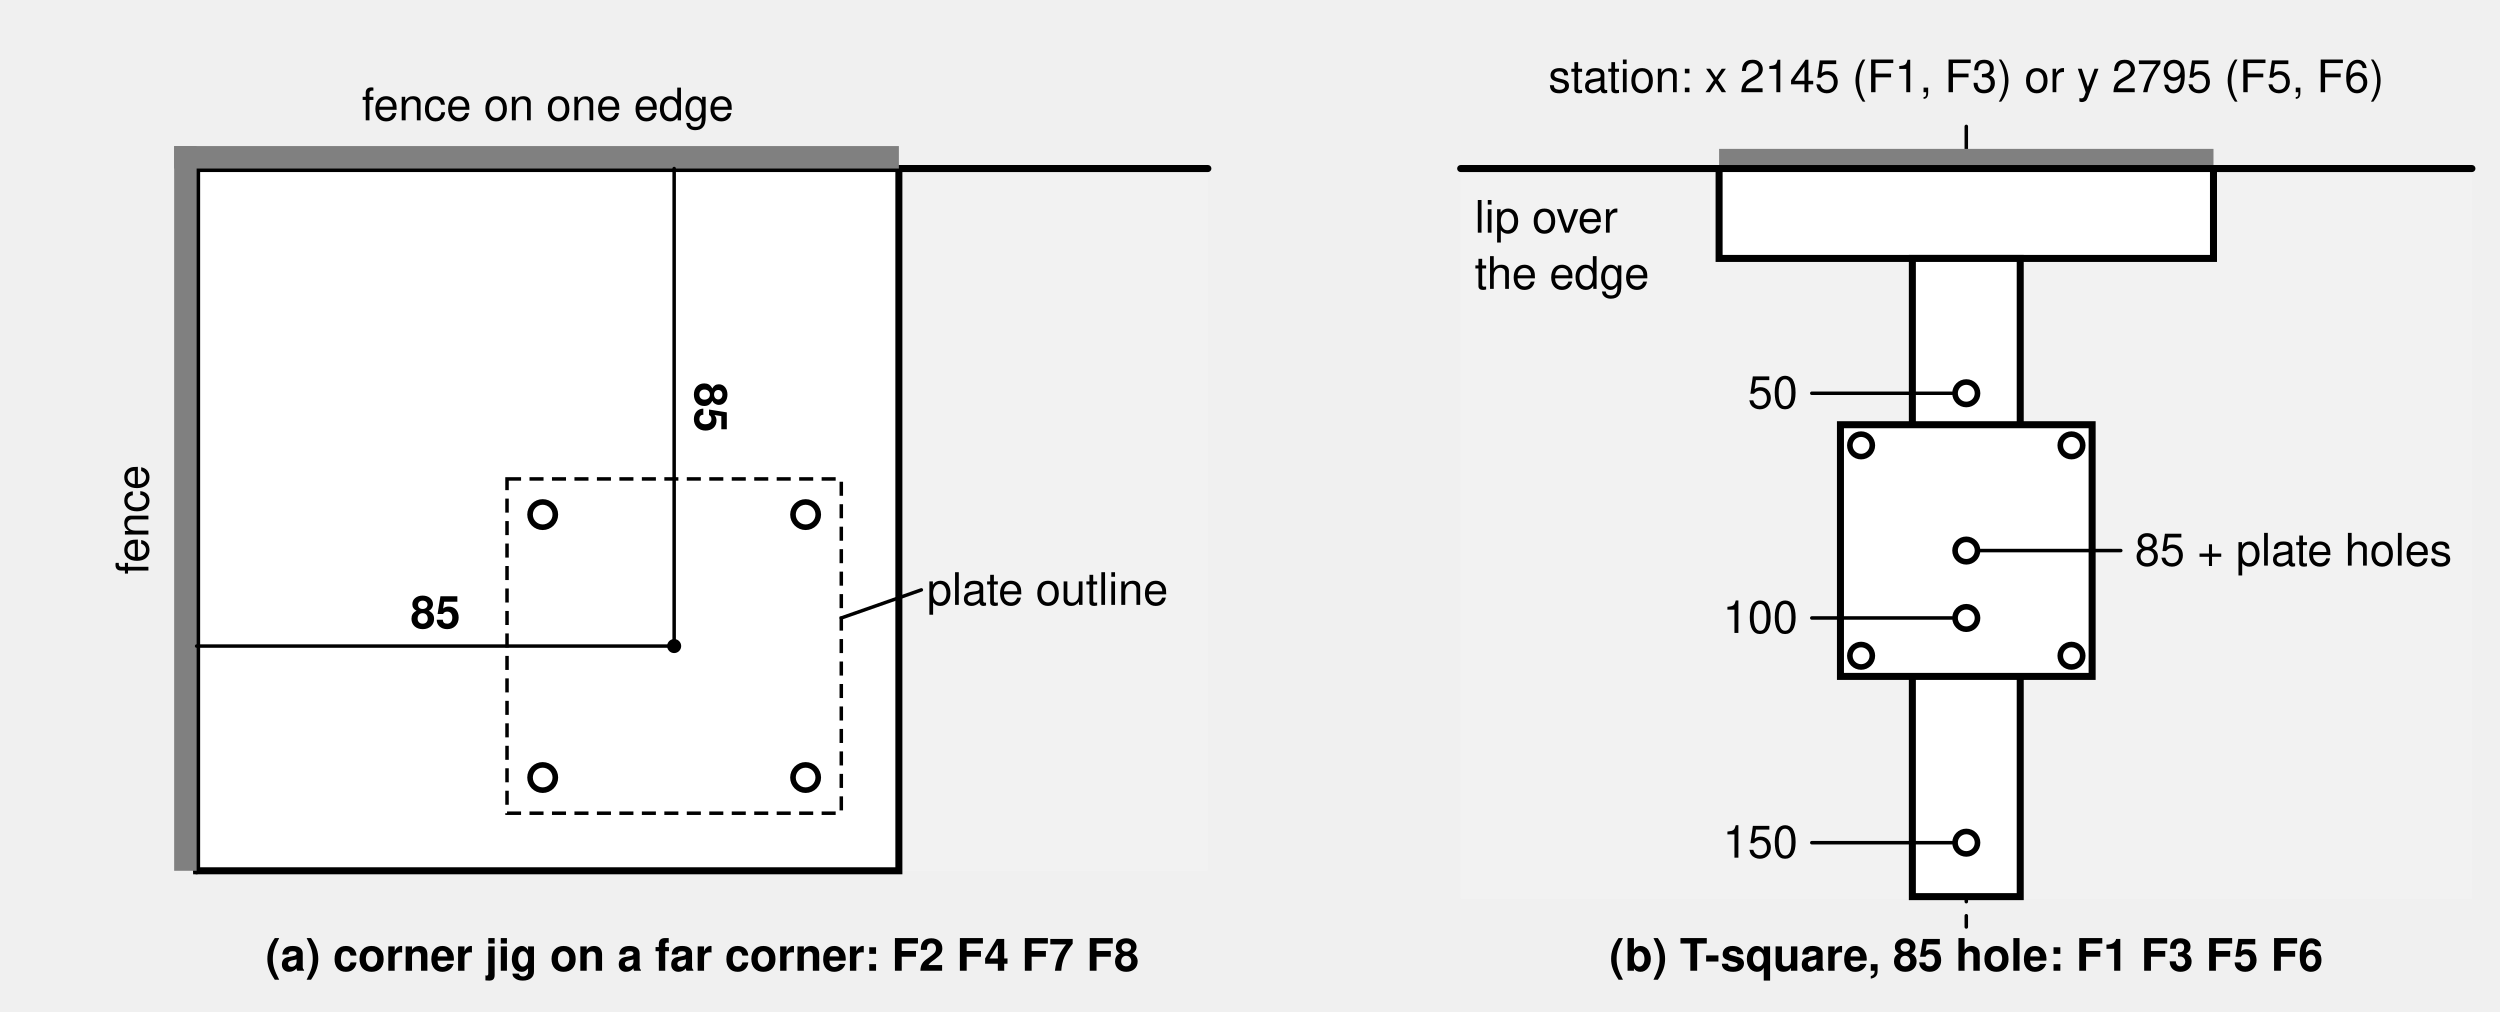
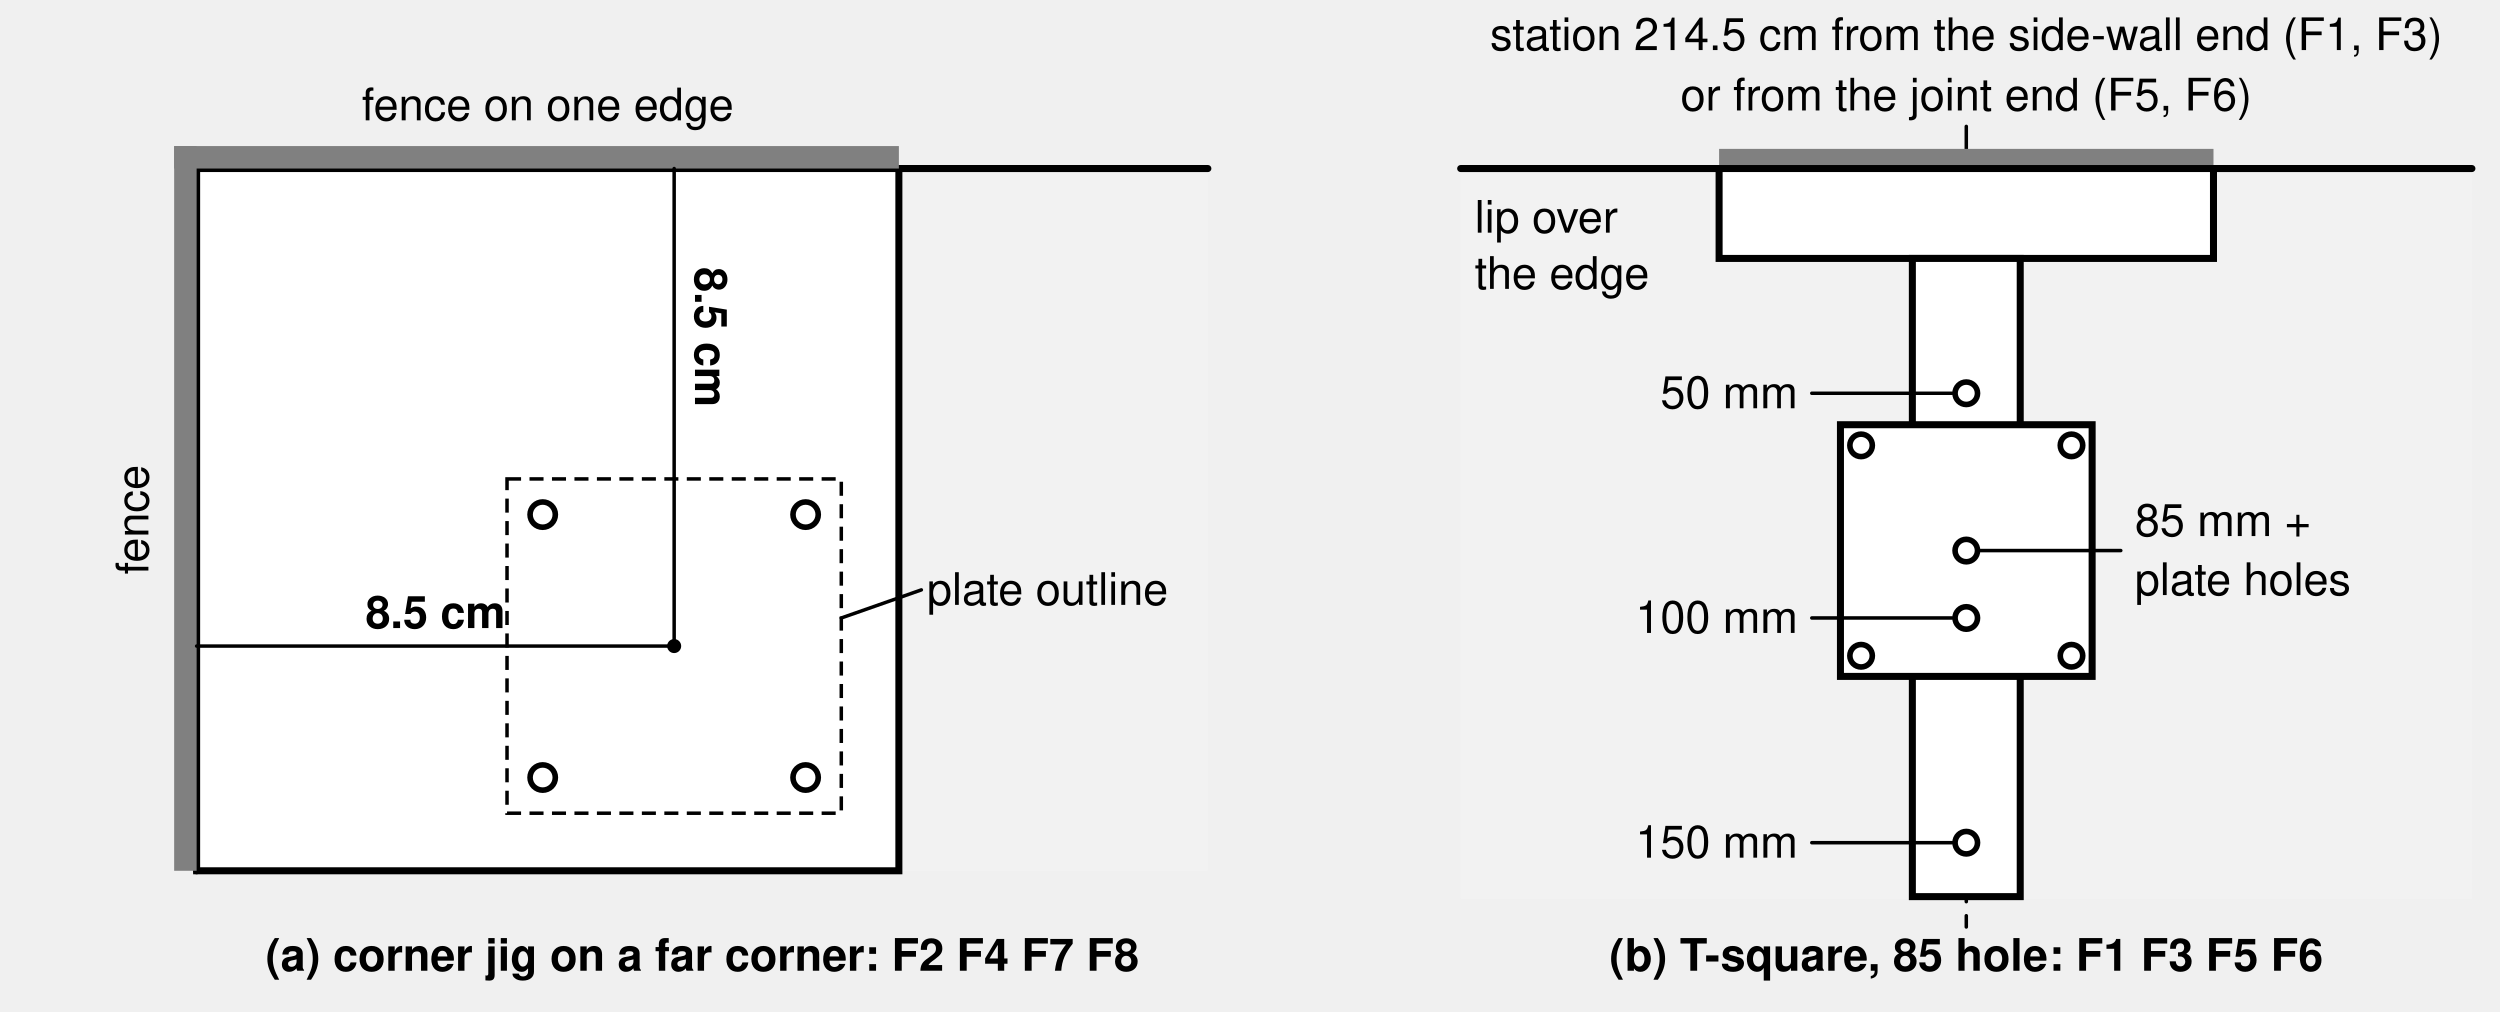
<svg xmlns="http://www.w3.org/2000/svg" viewBox="0 0 178 72" width="178mm" height="72mm" class="fig">
  <rect x="14" y="12" width="72" height="50" fill="#f2f2f2" stroke="none" />
  <line x1="14.00" y1="12.00" x2="86.00" y2="12.00" stroke="#000" stroke-width="0.5" stroke-linecap="round" />
  <line x1="14.00" y1="12.00" x2="14.00" y2="62.00" stroke="#000" stroke-width="0.5" stroke-linecap="round" />
  <rect x="14.00" y="12.00" width="50.00" height="50.00" fill="#fff" stroke="#000" stroke-width="0.5" />
  <rect x="12.40" y="10.40" width="1.6" height="51.60" fill="#808080" />
  <rect x="12.40" y="10.40" width="51.60" height="1.6" fill="#808080" />
  <rect x="36.10" y="34.10" width="23.80" height="23.80" fill="none" stroke="#000" stroke-width="0.25" stroke-dasharray="1 0.6" />
  <circle cx="38.64" cy="36.64" r="0.9" fill="#fff" stroke="#000" stroke-width="0.4" />
  <circle cx="38.64" cy="55.36" r="0.9" fill="#fff" stroke="#000" stroke-width="0.4" />
  <circle cx="57.36" cy="36.64" r="0.9" fill="#fff" stroke="#000" stroke-width="0.4" />
  <circle cx="57.36" cy="55.36" r="0.9" fill="#fff" stroke="#000" stroke-width="0.4" />
  <circle cx="48.00" cy="46.00" r="0.5" fill="#000" />
  <line x1="14.00" y1="46.00" x2="48.00" y2="46.00" stroke="#000" stroke-width="0.25" stroke-linecap="round" />
  <line x1="48.00" y1="12.00" x2="48.00" y2="46.00" stroke="#000" stroke-width="0.25" stroke-linecap="round" />
-   <text x="31.00" y="43.60" font-family="Helvetica, Arial, sans-serif" font-size="3.2" text-anchor="middle" dominant-baseline="middle" font-weight="bold" fill="#000">85</text>
-   <text x="50.60" y="29.00" font-family="Helvetica, Arial, sans-serif" font-size="3.2" text-anchor="middle" dominant-baseline="middle" font-weight="bold" fill="#000" transform="rotate(90.00 50.60 29.00)">85</text>
+   <text x="31.00" y="43.60" font-family="Helvetica, Arial, sans-serif" font-size="3.2" text-anchor="middle" dominant-baseline="middle" font-weight="bold" fill="#000">8.5 cm</text>
+   <text x="50.60" y="24.00" font-family="Helvetica, Arial, sans-serif" font-size="3.2" text-anchor="middle" dominant-baseline="middle" font-weight="bold" fill="#000" transform="rotate(90.00 50.60 24.00)">8.5 cm</text>
  <text x="39.00" y="7.50" font-family="Helvetica, Arial, sans-serif" font-size="3.2" text-anchor="middle" dominant-baseline="middle" font-weight="normal" fill="#000">fence on one edge</text>
  <text x="9.50" y="37.00" font-family="Helvetica, Arial, sans-serif" font-size="3.2" text-anchor="middle" dominant-baseline="middle" font-weight="normal" fill="#000" transform="rotate(-90.00 9.50 37.00)">fence</text>
  <text x="66.00" y="42.00" font-family="Helvetica, Arial, sans-serif" font-size="3.2" text-anchor="start" dominant-baseline="middle" font-weight="normal" fill="#000">plate outline</text>
  <line x1="59.90" y1="44.00" x2="65.60" y2="42.00" stroke="#000" stroke-width="0.25" stroke-linecap="round" />
  <text x="50.00" y="68.00" font-family="Helvetica, Arial, sans-serif" font-size="3.2" text-anchor="middle" dominant-baseline="middle" font-weight="bold" fill="#000">(a) corner jig on a far corner: F2 F4 F7 F8</text>
  <rect x="104" y="12" width="72" height="52" fill="#f2f2f2" stroke="none" />
  <line x1="104.00" y1="12.00" x2="176.00" y2="12.00" stroke="#000" stroke-width="0.5" stroke-linecap="round" />
  <line x1="140.00" y1="9.00" x2="140.00" y2="66.00" stroke="#000" stroke-width="0.25" stroke-dasharray="3 1 0.8 1" stroke-linecap="round" />
-   <text x="140.00" y="5.50" font-family="Helvetica, Arial, sans-serif" font-size="3.2" text-anchor="middle" dominant-baseline="middle" font-weight="normal" fill="#000">station: x 2145 (F1, F3) or y 2795 (F5, F6)</text>
+   <text x="140.00" y="2.50" font-family="Helvetica, Arial, sans-serif" font-size="3.2" text-anchor="middle" dominant-baseline="middle" font-weight="normal" fill="#000">station 214.5 cm from the side-wall end (F1, F3)</text>
+   <text x="140.00" y="6.80" font-family="Helvetica, Arial, sans-serif" font-size="3.2" text-anchor="middle" dominant-baseline="middle" font-weight="normal" fill="#000">or from the joint end (F5, F6)</text>
  <rect x="122.40" y="10.60" width="35.20" height="1.4" fill="#808080" />
  <rect x="122.40" y="12.00" width="35.20" height="6.40" fill="#fff" stroke="#000" stroke-width="0.5" />
  <rect x="136.16" y="18.40" width="7.68" height="45.44" fill="#fff" stroke="#000" stroke-width="0.5" />
  <rect x="131.04" y="30.24" width="17.92" height="17.92" fill="#fff" stroke="#000" stroke-width="0.5" />
  <circle cx="140.00" cy="28.00" r="0.8" fill="#fff" stroke="#000" stroke-width="0.4" />
  <circle cx="140.00" cy="39.20" r="0.8" fill="#fff" stroke="#000" stroke-width="0.4" />
  <circle cx="140.00" cy="44.00" r="0.8" fill="#fff" stroke="#000" stroke-width="0.4" />
  <circle cx="140.00" cy="60.00" r="0.8" fill="#fff" stroke="#000" stroke-width="0.4" />
  <circle cx="132.51" cy="31.71" r="0.8" fill="#fff" stroke="#000" stroke-width="0.4" />
  <circle cx="132.51" cy="46.69" r="0.8" fill="#fff" stroke="#000" stroke-width="0.4" />
  <circle cx="147.49" cy="31.71" r="0.8" fill="#fff" stroke="#000" stroke-width="0.4" />
  <circle cx="147.49" cy="46.69" r="0.8" fill="#fff" stroke="#000" stroke-width="0.4" />
  <line x1="139.00" y1="28.00" x2="129.00" y2="28.00" stroke="#000" stroke-width="0.25" stroke-linecap="round" />
-   <text x="128.00" y="28.00" font-family="Helvetica, Arial, sans-serif" font-size="3.2" text-anchor="end" dominant-baseline="middle" font-weight="normal" fill="#000">50</text>
+   <text x="128.00" y="28.00" font-family="Helvetica, Arial, sans-serif" font-size="3.2" text-anchor="end" dominant-baseline="middle" font-weight="normal" fill="#000">50 mm</text>
  <line x1="139.00" y1="44.00" x2="129.00" y2="44.00" stroke="#000" stroke-width="0.25" stroke-linecap="round" />
-   <text x="128.00" y="44.00" font-family="Helvetica, Arial, sans-serif" font-size="3.2" text-anchor="end" dominant-baseline="middle" font-weight="normal" fill="#000">100</text>
+   <text x="128.00" y="44.00" font-family="Helvetica, Arial, sans-serif" font-size="3.2" text-anchor="end" dominant-baseline="middle" font-weight="normal" fill="#000">100 mm</text>
  <line x1="139.00" y1="60.00" x2="129.00" y2="60.00" stroke="#000" stroke-width="0.25" stroke-linecap="round" />
-   <text x="128.00" y="60.00" font-family="Helvetica, Arial, sans-serif" font-size="3.2" text-anchor="end" dominant-baseline="middle" font-weight="normal" fill="#000">150</text>
+   <text x="128.00" y="60.00" font-family="Helvetica, Arial, sans-serif" font-size="3.2" text-anchor="end" dominant-baseline="middle" font-weight="normal" fill="#000">150 mm</text>
  <line x1="141.00" y1="39.20" x2="151.00" y2="39.20" stroke="#000" stroke-width="0.25" stroke-linecap="round" />
-   <text x="152.00" y="39.20" font-family="Helvetica, Arial, sans-serif" font-size="3.2" text-anchor="start" dominant-baseline="middle" font-weight="normal" fill="#000">85 + plate holes</text>
+   <text x="152.00" y="37.10" font-family="Helvetica, Arial, sans-serif" font-size="3.2" text-anchor="start" dominant-baseline="middle" font-weight="normal" fill="#000">85 mm +</text>
+   <text x="152.00" y="41.30" font-family="Helvetica, Arial, sans-serif" font-size="3.2" text-anchor="start" dominant-baseline="middle" font-weight="normal" fill="#000">plate holes</text>
  <text x="105.00" y="15.50" font-family="Helvetica, Arial, sans-serif" font-size="3.2" text-anchor="start" dominant-baseline="middle" font-weight="normal" fill="#000">lip over</text>
  <text x="105.00" y="19.50" font-family="Helvetica, Arial, sans-serif" font-size="3.2" text-anchor="start" dominant-baseline="middle" font-weight="normal" fill="#000">the edge</text>
  <text x="140.00" y="68.00" font-family="Helvetica, Arial, sans-serif" font-size="3.2" text-anchor="middle" dominant-baseline="middle" font-weight="bold" fill="#000">(b) T-square, 85 hole: F1 F3 F5 F6</text>
</svg>
